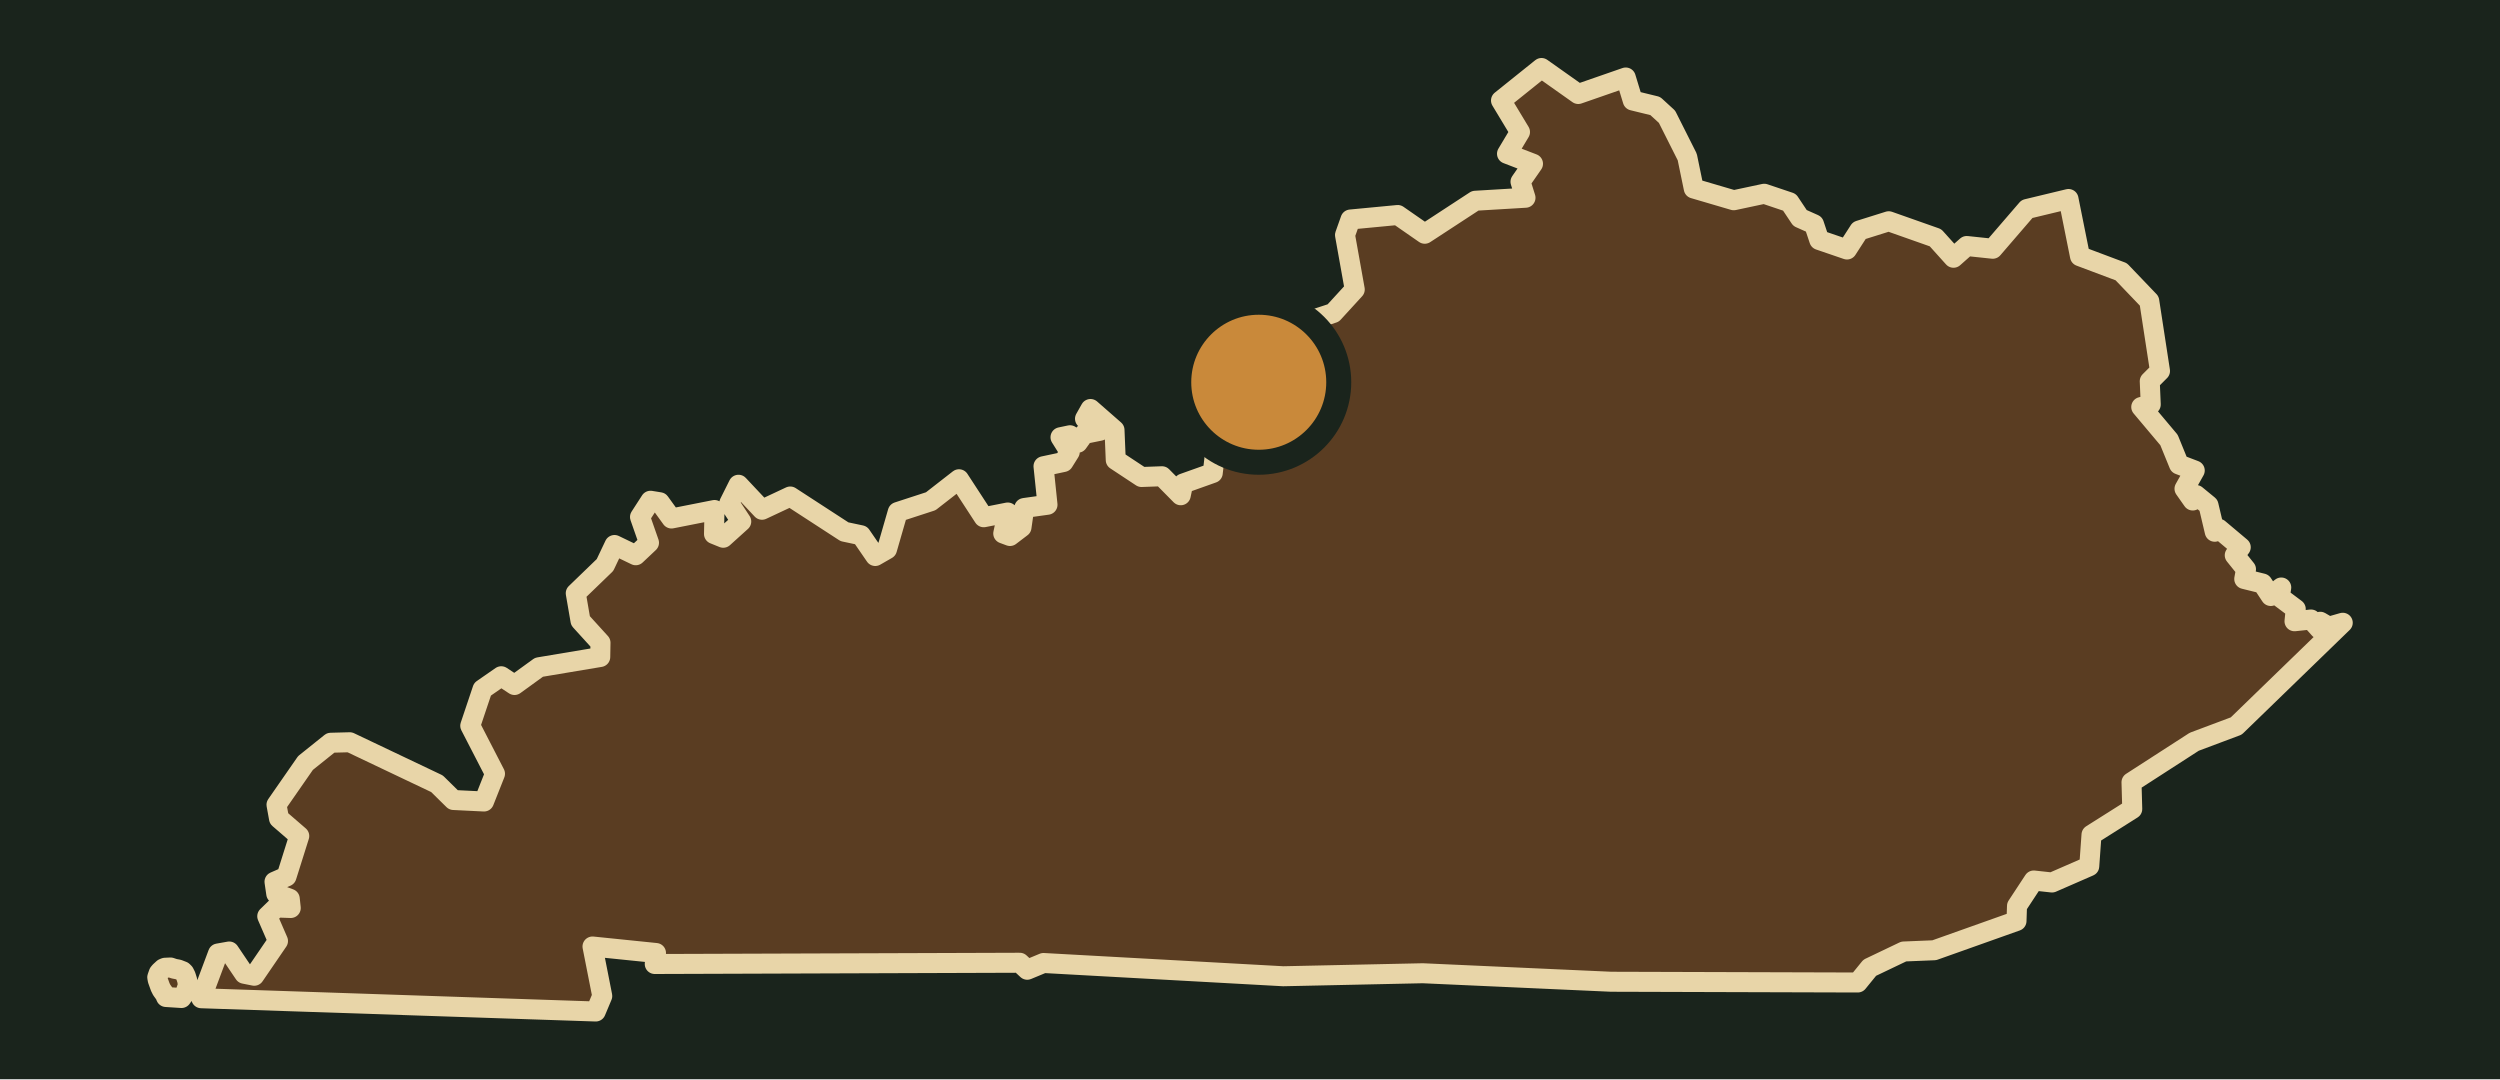
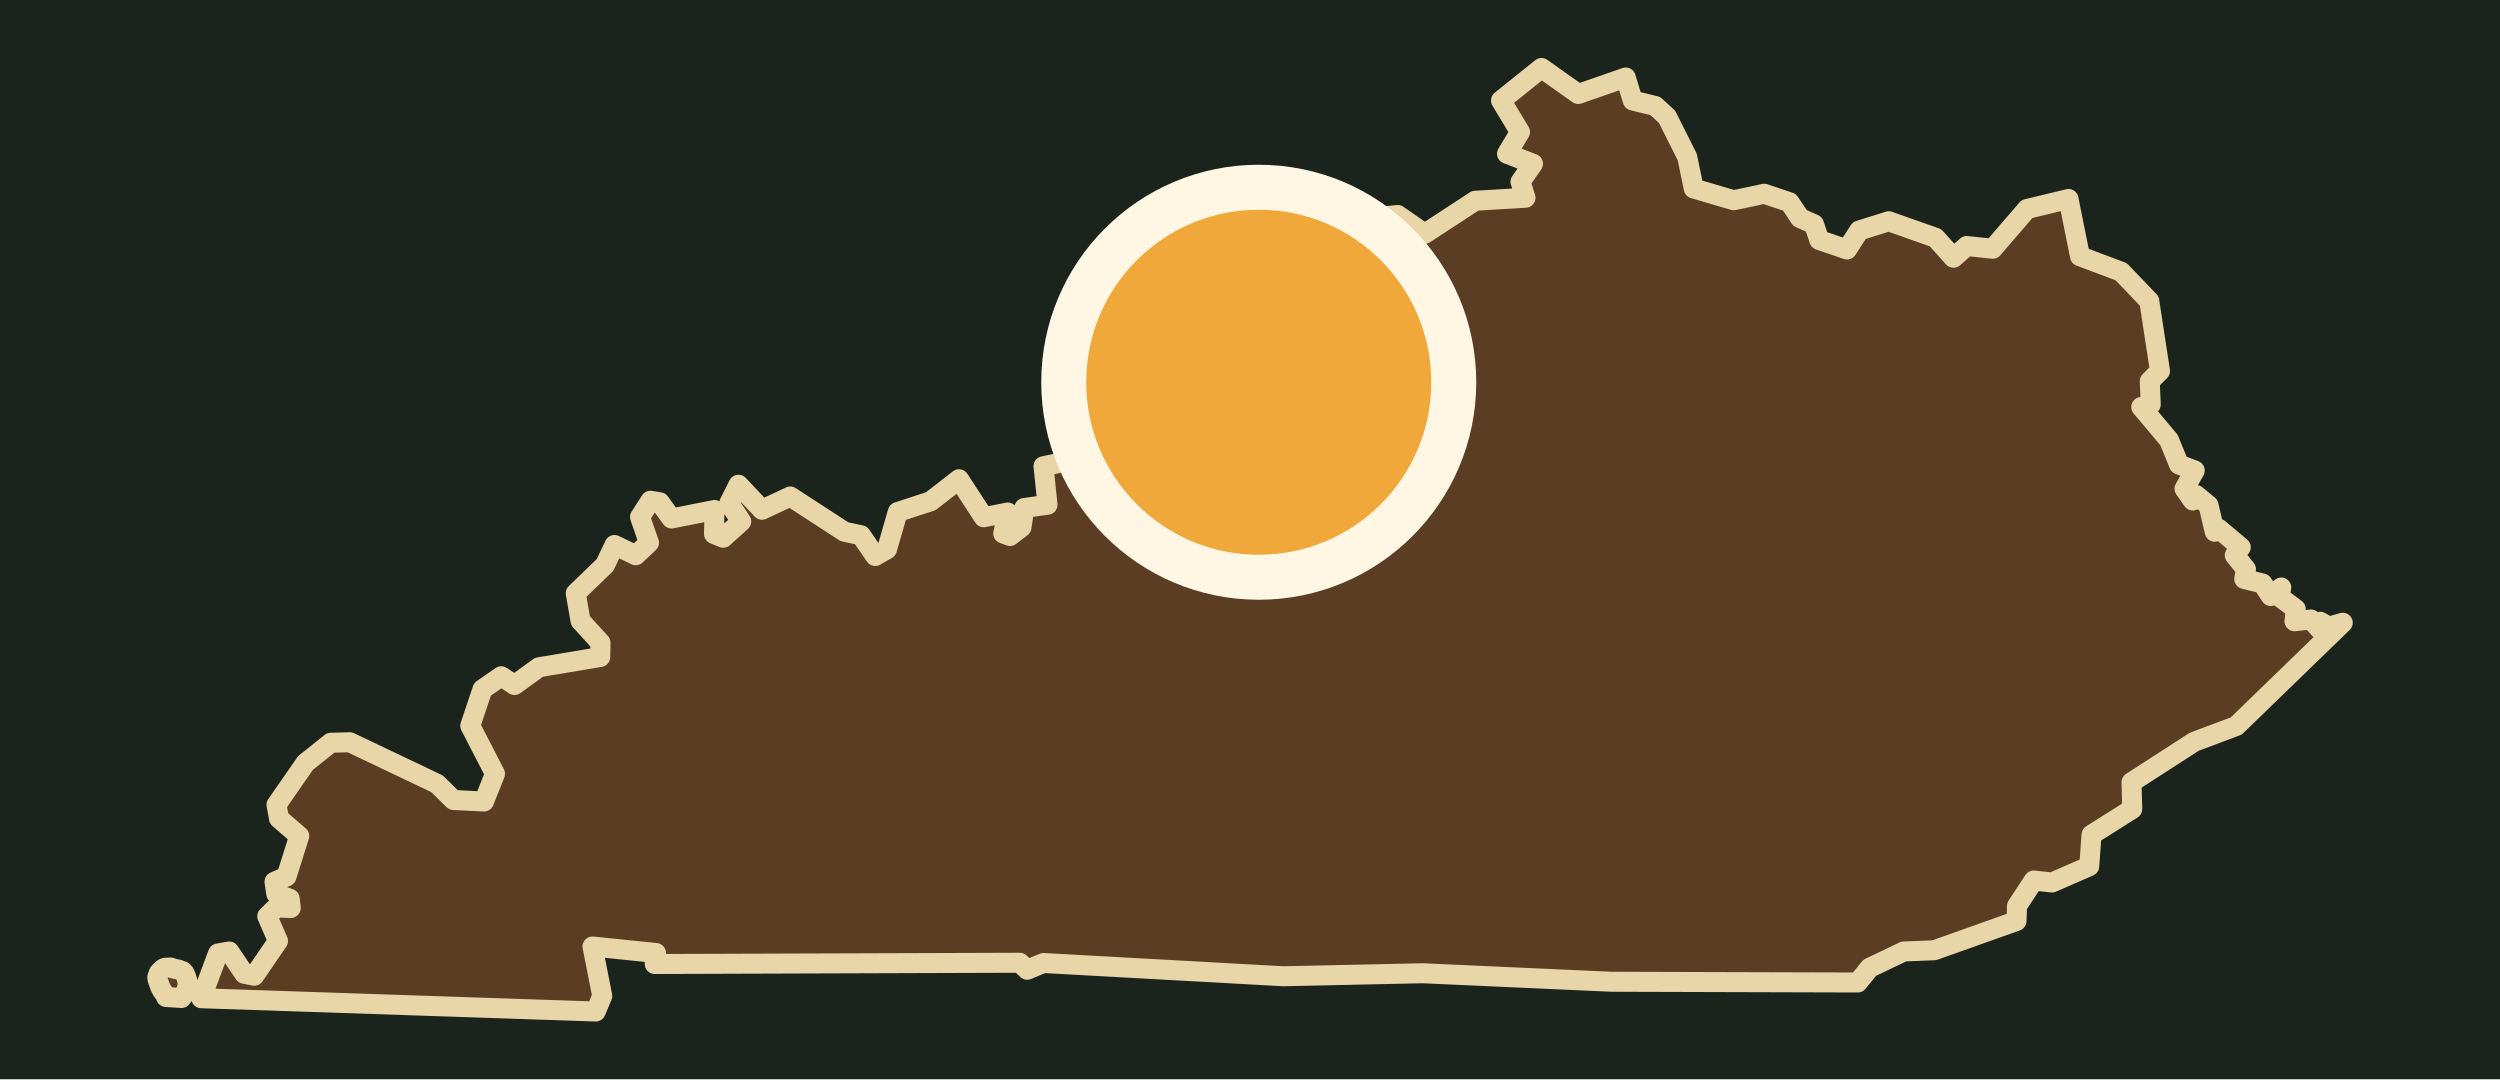
<svg xmlns="http://www.w3.org/2000/svg" viewBox="0 0 1000 431.7">
  <rect width="1000" height="431.7" fill="#1a241c" />
  <path fill="#5a3d22" stroke="#e8d5a8" stroke-width="8" stroke-linejoin="round" fill-rule="evenodd" d="M80.5 399.3L87.2 381.4L91.7 380.6L97.7 389.5L101.7 390.3L111.2 376.4L106.9 366.5L110.5 363.0L116.3 363.2L115.9 359.5L110.5 357.5L109.8 352.7L114.6 350.6L119.7 334.4L111.6 327.4L110.6 321.9L122.2 305.2L132.3 297.1L139.9 296.9L174.8 313.5L181.4 320.0L193.6 320.6L198.0 309.5L188.1 290.3L193.0 275.7L200.5 270.5L205.8 274.0L215.6 266.9L240.1 262.8L240.2 257.1L232.2 248.3L230.3 237.3L242.0 226.0L245.8 218.0L254.3 222.1L259.6 217.1L256.0 206.8L260.2 200.3L263.9 200.9L268.6 207.4L285.8 204.0L285.6 213.6L289.3 215.1L296.5 208.6L291.7 201.3L295.4 193.9L304.8 203.9L316.1 198.6L337.8 212.7L344.4 214.1L350.1 222.4L354.8 219.7L359.1 204.8L372.3 200.5L383.6 191.7L393.5 206.9L403.1 205.0L401.3 213.4L404.0 214.4L408.6 210.9L409.7 203.2L419.0 201.9L417.4 186.5L425.4 184.8L427.9 180.8L424.2 174.9L428.0 174.1L431.1 177.1L433.6 173.6L440.0 172.3L434.0 167.5L436.2 163.6L445.8 172.0L446.3 184.0L456.6 190.8L464.8 190.5L472.3 198.1L473.3 193.4L485.1 189.2L487.6 167.4L496.0 152.7L501.5 151.0L505.5 154.0L512.5 150.0L521.4 129.1L533.3 125.2L541.9 115.8L538.0 94.0L540.2 87.8L559.1 86.0L569.9 93.5L590.1 80.3L610.2 79.1L608.2 72.7L613.2 65.5L602.8 61.5L608.0 52.8L600.4 40.2L616.6 27.2L631.3 37.6L650.3 31.0L653.1 40.2L662.1 42.4L666.8 46.7L674.9 62.8L677.5 75.4L693.5 80.1L705.7 77.5L715.8 80.9L720.0 87.2L725.6 89.7L727.7 96.0L738.8 99.8L743.7 92.2L755.5 88.5L774.2 95.1L781.4 103.1L786.7 98.4L797.1 99.5L810.8 83.6L827.4 79.6L832.0 102.5L848.5 108.7L859.7 120.4L864.0 148.4L859.9 152.5L860.3 161.8L856.5 162.8L867.6 176.0L871.6 185.8L877.9 188.2L873.8 195.5L877.1 200.2L878.4 198.0L883.4 202.1L885.9 212.7L887.5 211.5L896.3 218.9L893.9 222.1L898.4 227.7L897.7 231.6L905.0 233.4L908.3 238.4L912.5 235.0L911.9 238.8L918.3 243.6L917.8 248.5L924.4 247.8L927.8 251.6L928.1 248.7L931.5 250.7L937.1 249.1L894.5 290.4L877.7 296.7L852.6 312.9L852.9 323.6L836.6 333.9L835.7 346.5L820.8 353.0L813.5 352.2L806.8 362.4L806.6 368.4L773.7 380.1L761.5 380.6L747.9 387.1L743.1 393.0L644.5 392.7L569.1 389.3L513.3 390.5L417.4 385.2L410.9 387.9L407.9 385.1L261.9 385.6L262.4 381.2L237.0 378.6L240.9 398.4L238.3 404.6L80.5 399.3ZM62.9 390.9L63.5 389.2L64.0 388.6L65.3 387.4L66.0 387.1L68.2 387.0L69.7 387.5L71.3 387.8L73.1 388.5L73.7 389.1L74.3 390.3L74.9 392.2L75.1 393.7L75.0 394.6L74.2 396.9L72.6 399.2L66.4 398.8L66.0 397.8L64.7 396.0L64.1 394.8L63.1 392.0L62.9 390.9Z" />
-   <circle cx="503.5" cy="152.9" r="32" fill="#c9893a" stroke="#1a241c" stroke-width="10" />
+   <circle cx="503.5" cy="152.9" r="78" fill="#f0a83a" stroke="#fff6e4" stroke-width="18" />
</svg>
